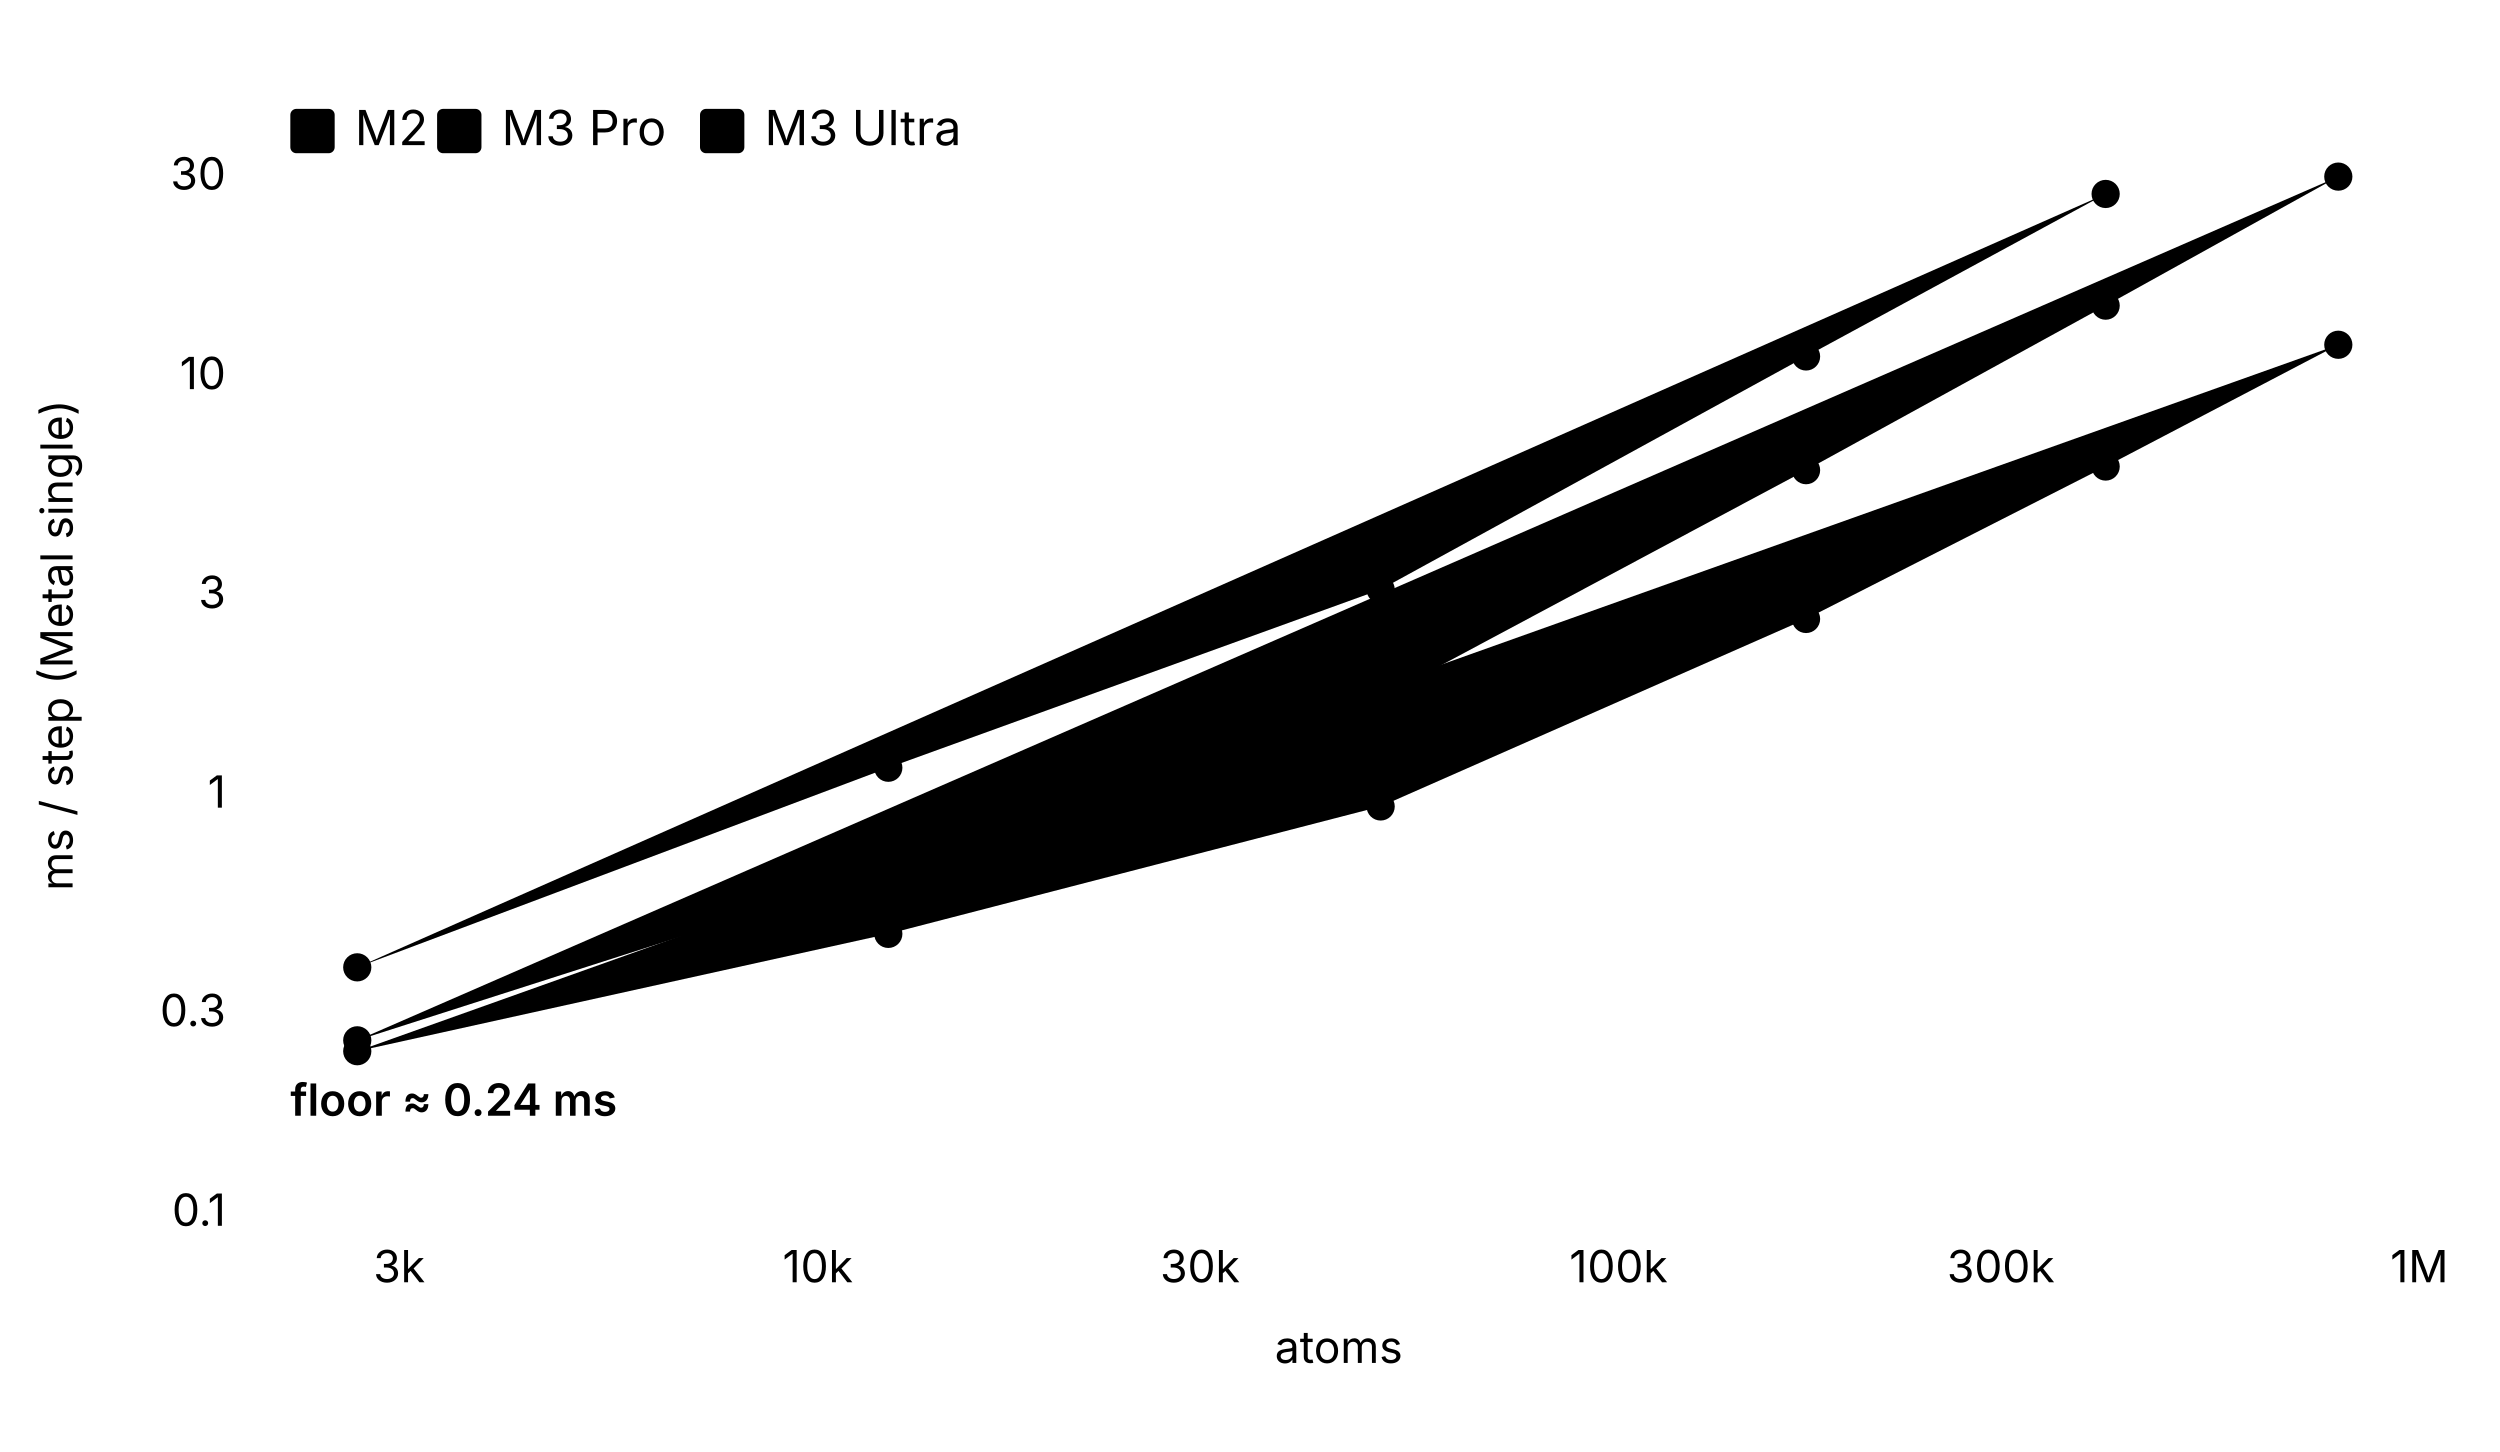
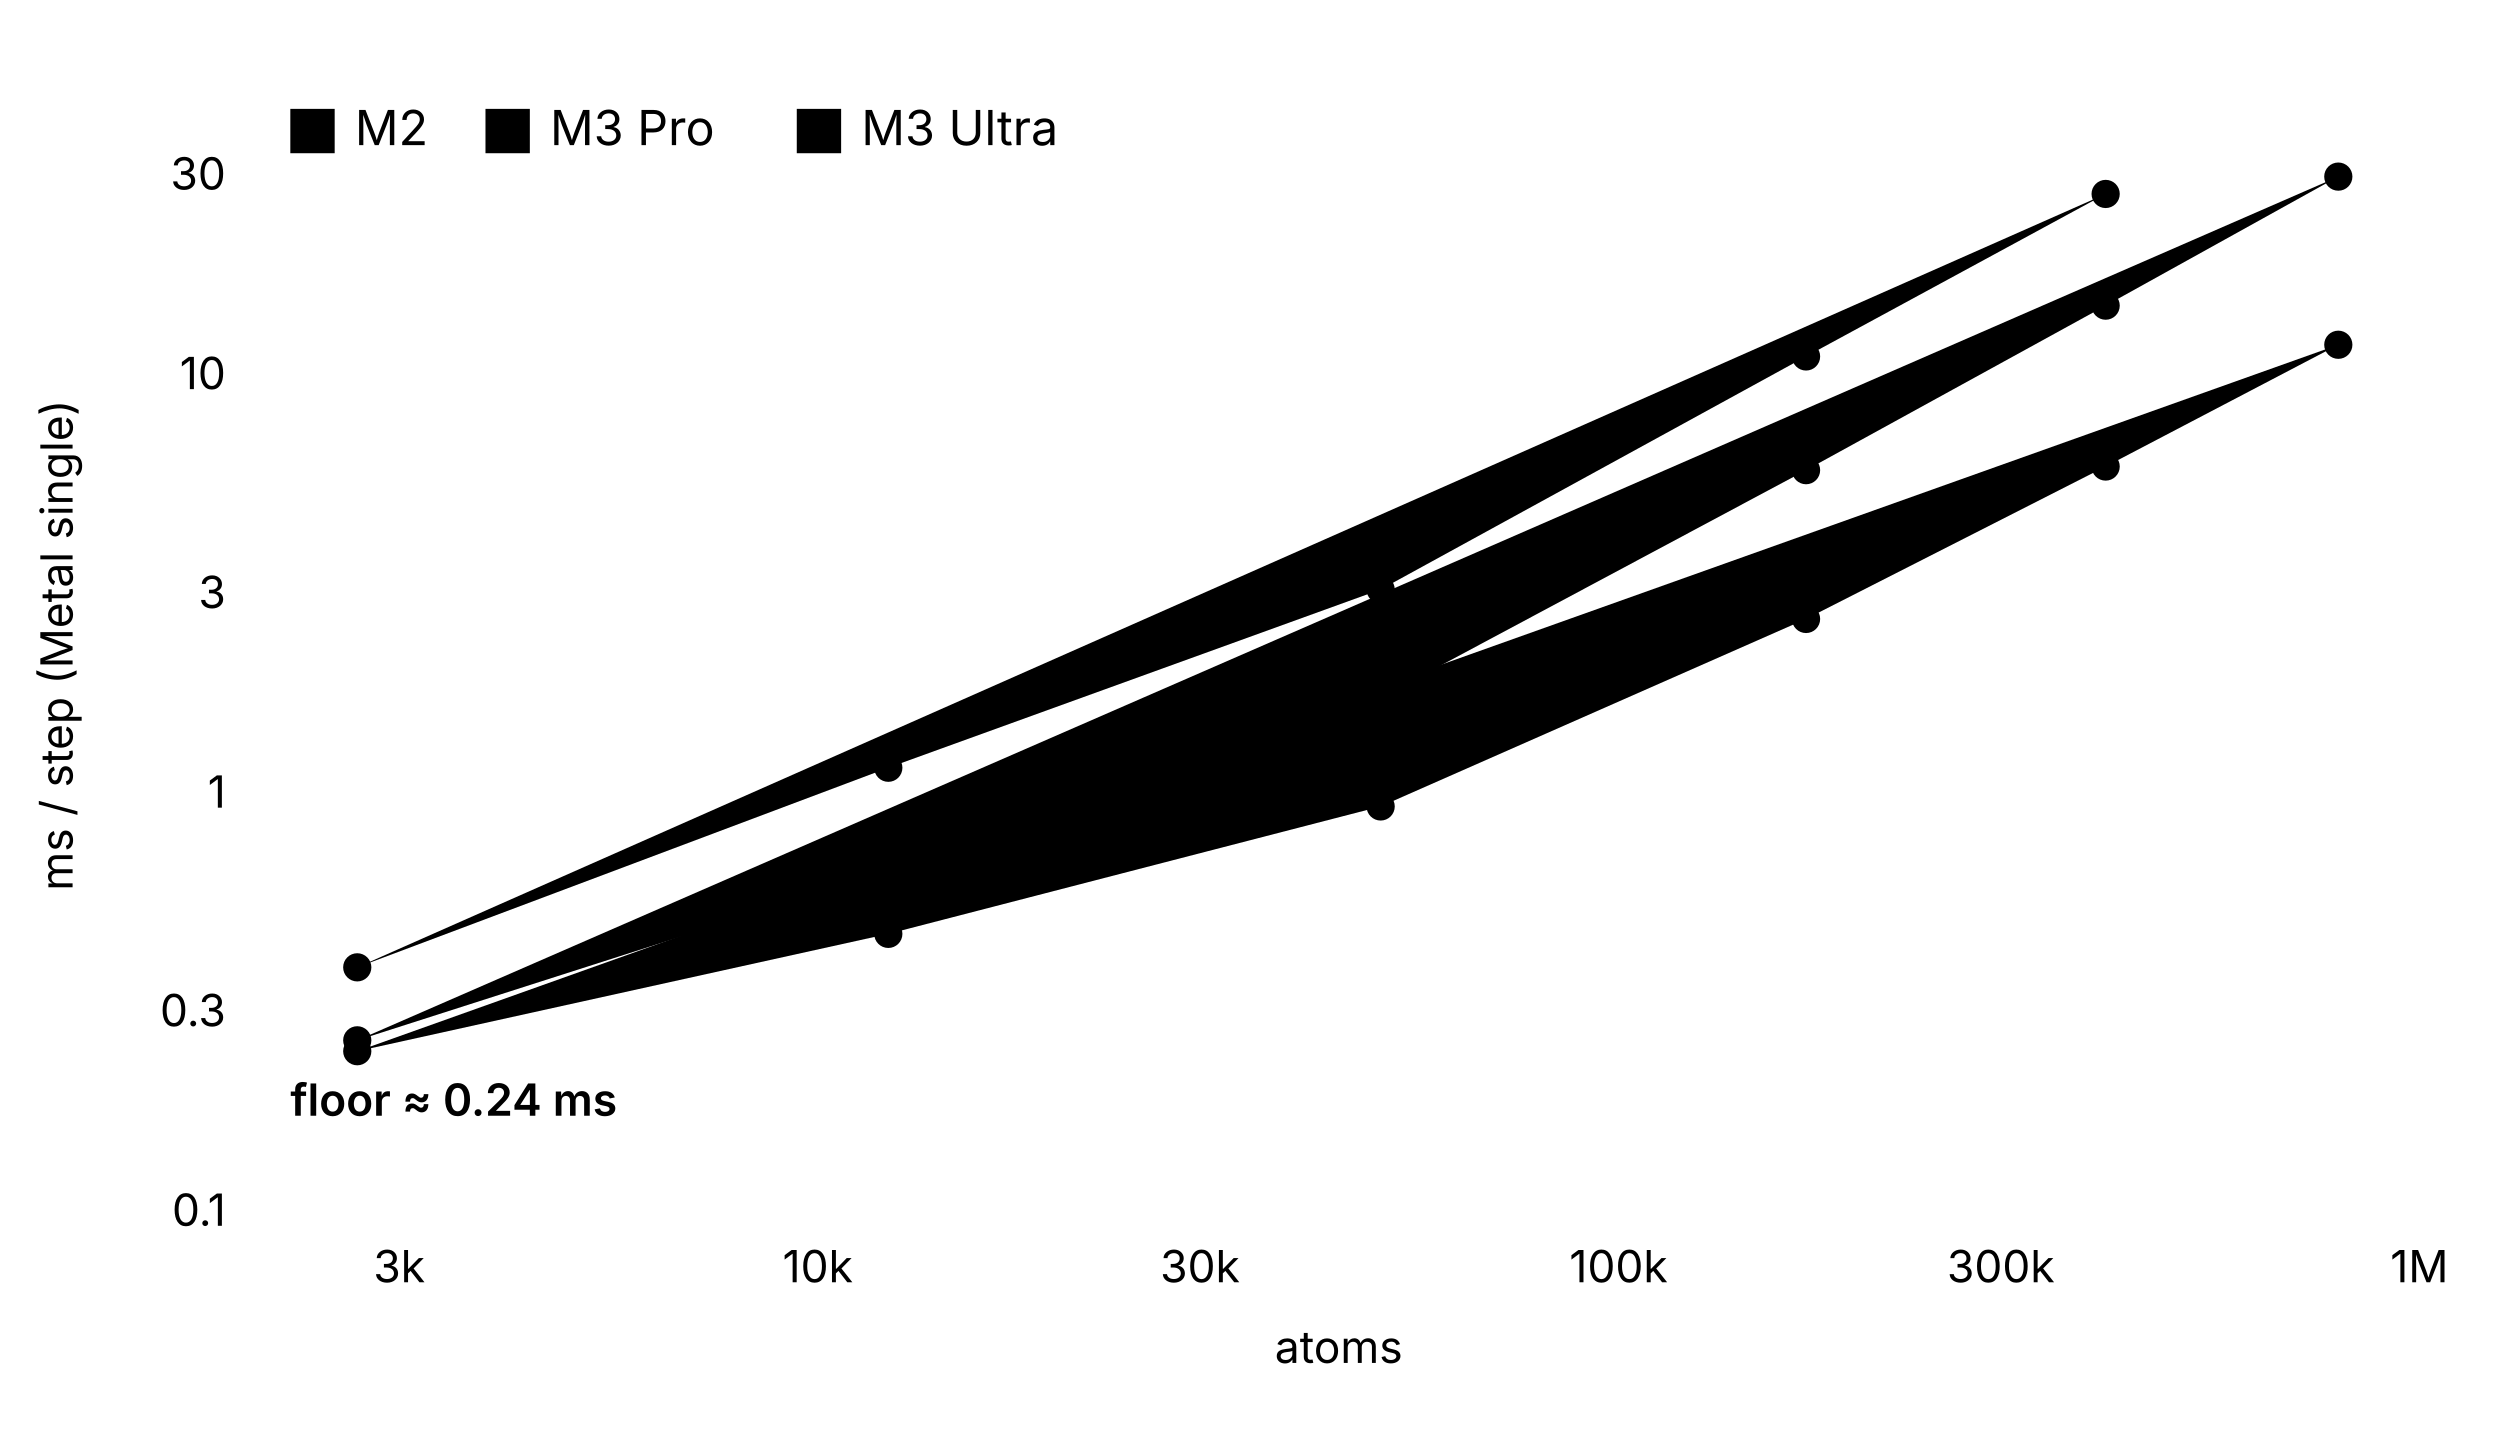
<svg xmlns="http://www.w3.org/2000/svg" viewBox="0 0 620 360" width="100%" role="img" aria-label="Time per step against system size" font-family="-apple-system,BlinkMacSystemFont,Segoe UI,Inter,sans-serif">
  <line x1="64.0" y1="300.0" x2="600.0" y2="300.0" class="grid" />
  <text x="56.0" y="304.0" class="lbl" text-anchor="end" font-size="11" font-weight="400">0.1</text>
  <line x1="64.0" y1="250.5" x2="600.0" y2="250.5" class="grid" />
  <text x="56.0" y="254.5" class="lbl" text-anchor="end" font-size="11" font-weight="400">0.3</text>
  <line x1="64.0" y1="196.3" x2="600.0" y2="196.3" class="grid" />
  <text x="56.0" y="200.3" class="lbl" text-anchor="end" font-size="11" font-weight="400">1</text>
  <line x1="64.0" y1="146.8" x2="600.0" y2="146.8" class="grid" />
  <text x="56.0" y="150.8" class="lbl" text-anchor="end" font-size="11" font-weight="400">3</text>
  <line x1="64.0" y1="92.5" x2="600.0" y2="92.5" class="grid" />
  <text x="56.0" y="96.5" class="lbl" text-anchor="end" font-size="11" font-weight="400">10</text>
  <line x1="64.0" y1="43.0" x2="600.0" y2="43.0" class="grid" />
  <text x="56.0" y="47.0" class="lbl" text-anchor="end" font-size="11" font-weight="400">30</text>
  <line x1="99.0" y1="20.0" x2="99.0" y2="300.0" class="grid" />
  <text x="99.0" y="318.0" class="lbl" text-anchor="middle" font-size="11" font-weight="400">3k</text>
  <line x1="202.8" y1="20.0" x2="202.8" y2="300.0" class="grid" />
  <text x="202.8" y="318.0" class="lbl" text-anchor="middle" font-size="11" font-weight="400">10k</text>
  <line x1="297.6" y1="20.0" x2="297.6" y2="300.0" class="grid" />
  <text x="297.6" y="318.0" class="lbl" text-anchor="middle" font-size="11" font-weight="400">30k</text>
  <line x1="401.4" y1="20.0" x2="401.4" y2="300.0" class="grid" />
  <text x="401.4" y="318.0" class="lbl" text-anchor="middle" font-size="11" font-weight="400">100k</text>
  <line x1="496.2" y1="20.0" x2="496.2" y2="300.0" class="grid" />
  <text x="496.2" y="318.0" class="lbl" text-anchor="middle" font-size="11" font-weight="400">300k</text>
  <line x1="600.0" y1="20.0" x2="600.0" y2="300.0" class="grid" />
  <text x="600.0" y="318.0" class="lbl" text-anchor="middle" font-size="11" font-weight="400">1M</text>
  <text x="332.0" y="338.0" class="lbl" text-anchor="middle" font-size="11" font-weight="400">atoms</text>
  <text x="18.0" y="160.0" class="lbl" transform="rotate(-90 18 160.0)" text-anchor="middle" font-size="11" font-weight="400">ms / step (Metal single)</text>
  <polyline points="88.6,239.9 220.3,190.4 342.4,146.2 447.9,88.4 522.2,48.1" class="line c-m2" />
  <circle cx="88.6" cy="239.9" r="3.5" class="c-m2" />
  <circle cx="220.3" cy="190.4" r="3.5" class="c-m2" />
  <circle cx="342.4" cy="146.2" r="3.5" class="c-m2" />
  <circle cx="447.9" cy="88.4" r="3.5" class="c-m2" />
  <circle cx="522.2" cy="48.1" r="3.5" class="c-m2" />
  <polyline points="88.6,258.0 220.3,215.8 342.4,173.0 447.9,116.6 522.2,75.8 579.9,43.8" class="line c-pro" />
  <circle cx="88.6" cy="258.0" r="3.5" class="c-pro" />
  <circle cx="220.3" cy="215.8" r="3.5" class="c-pro" />
  <circle cx="342.4" cy="173.0" r="3.5" class="c-pro" />
  <circle cx="447.9" cy="116.6" r="3.5" class="c-pro" />
  <circle cx="522.2" cy="75.8" r="3.5" class="c-pro" />
  <circle cx="579.9" cy="43.8" r="3.5" class="c-pro" />
  <polyline points="88.6,260.7 220.3,231.6 342.4,200.0 447.9,153.5 522.2,115.7 579.9,85.5" class="line c-ultra" />
  <circle cx="88.6" cy="260.7" r="3.5" class="c-ultra" />
  <circle cx="220.3" cy="231.6" r="3.5" class="c-ultra" />
  <circle cx="342.4" cy="200.0" r="3.5" class="c-ultra" />
  <circle cx="447.9" cy="153.5" r="3.5" class="c-ultra" />
  <circle cx="522.2" cy="115.7" r="3.5" class="c-ultra" />
  <circle cx="579.9" cy="85.5" r="3.5" class="c-ultra" />
  <line x1="64.0" y1="260.7" x2="600.0" y2="260.7" class="ax" stroke-dasharray="3 3" />
  <text x="72.0" y="276.7" class="lbl" text-anchor="start" font-size="11" font-weight="600">floor ≈ 0.24 ms</text>
-   <rect x="72.0" y="27.0" width="11.0" height="11.0" rx="1.5" class="c-m2" />
+   <rect x="72.0" y="27.0" width="11.0" height="11.0" class="c-m2" />
  <text x="88.0" y="36.0" class="lbl" text-anchor="start" font-size="12" font-weight="400">M2</text>
-   <rect x="108.4" y="27.0" width="11.0" height="11.0" rx="1.5" class="c-pro" />
-   <text x="124.4" y="36.0" class="lbl" text-anchor="start" font-size="12" font-weight="400">M3 Pro</text>
-   <rect x="173.6" y="27.0" width="11.0" height="11.0" rx="1.5" class="c-ultra" />
-   <text x="189.6" y="36.0" class="lbl" text-anchor="start" font-size="12" font-weight="400">M3 Ultra</text>
+   <rect x="120.4" y="27.0" width="11.0" height="11.0" class="c-pro" />
+   <text x="136.4" y="36.0" class="lbl" text-anchor="start" font-size="12" font-weight="400">M3 Pro</text>
+   <rect x="197.6" y="27.0" width="11.0" height="11.0" class="c-ultra" />
+   <text x="213.6" y="36.0" class="lbl" text-anchor="start" font-size="12" font-weight="400">M3 Ultra</text>
</svg>
